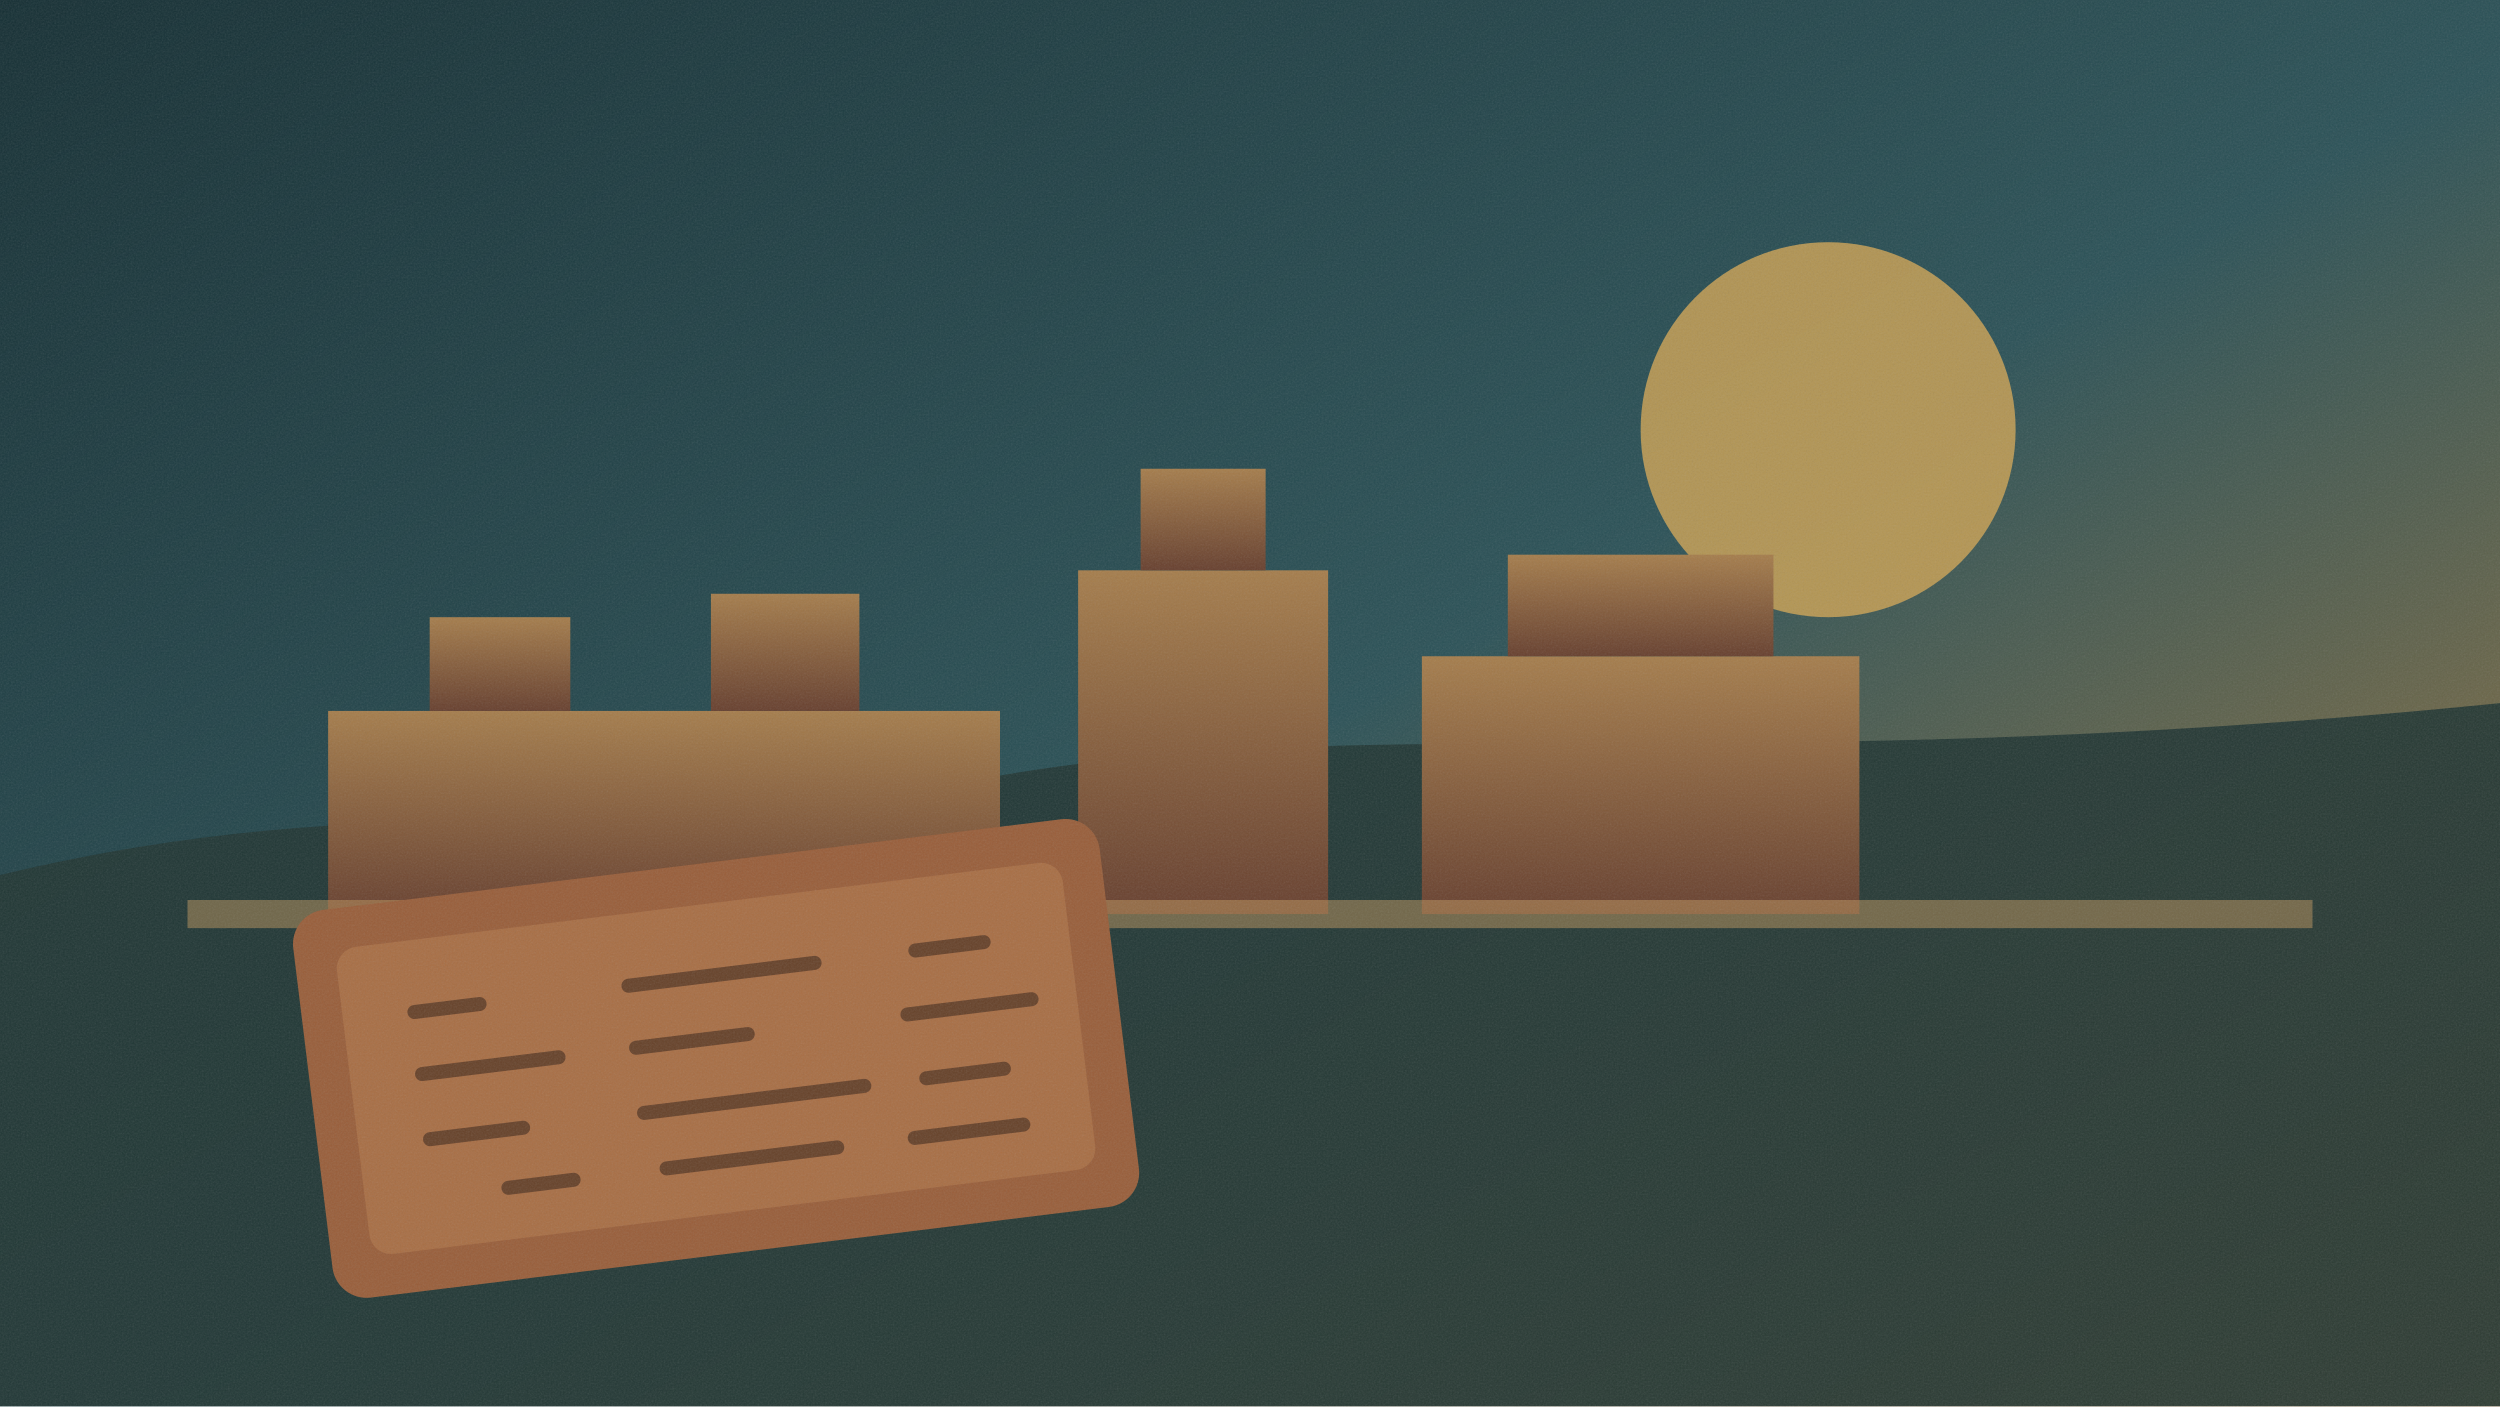
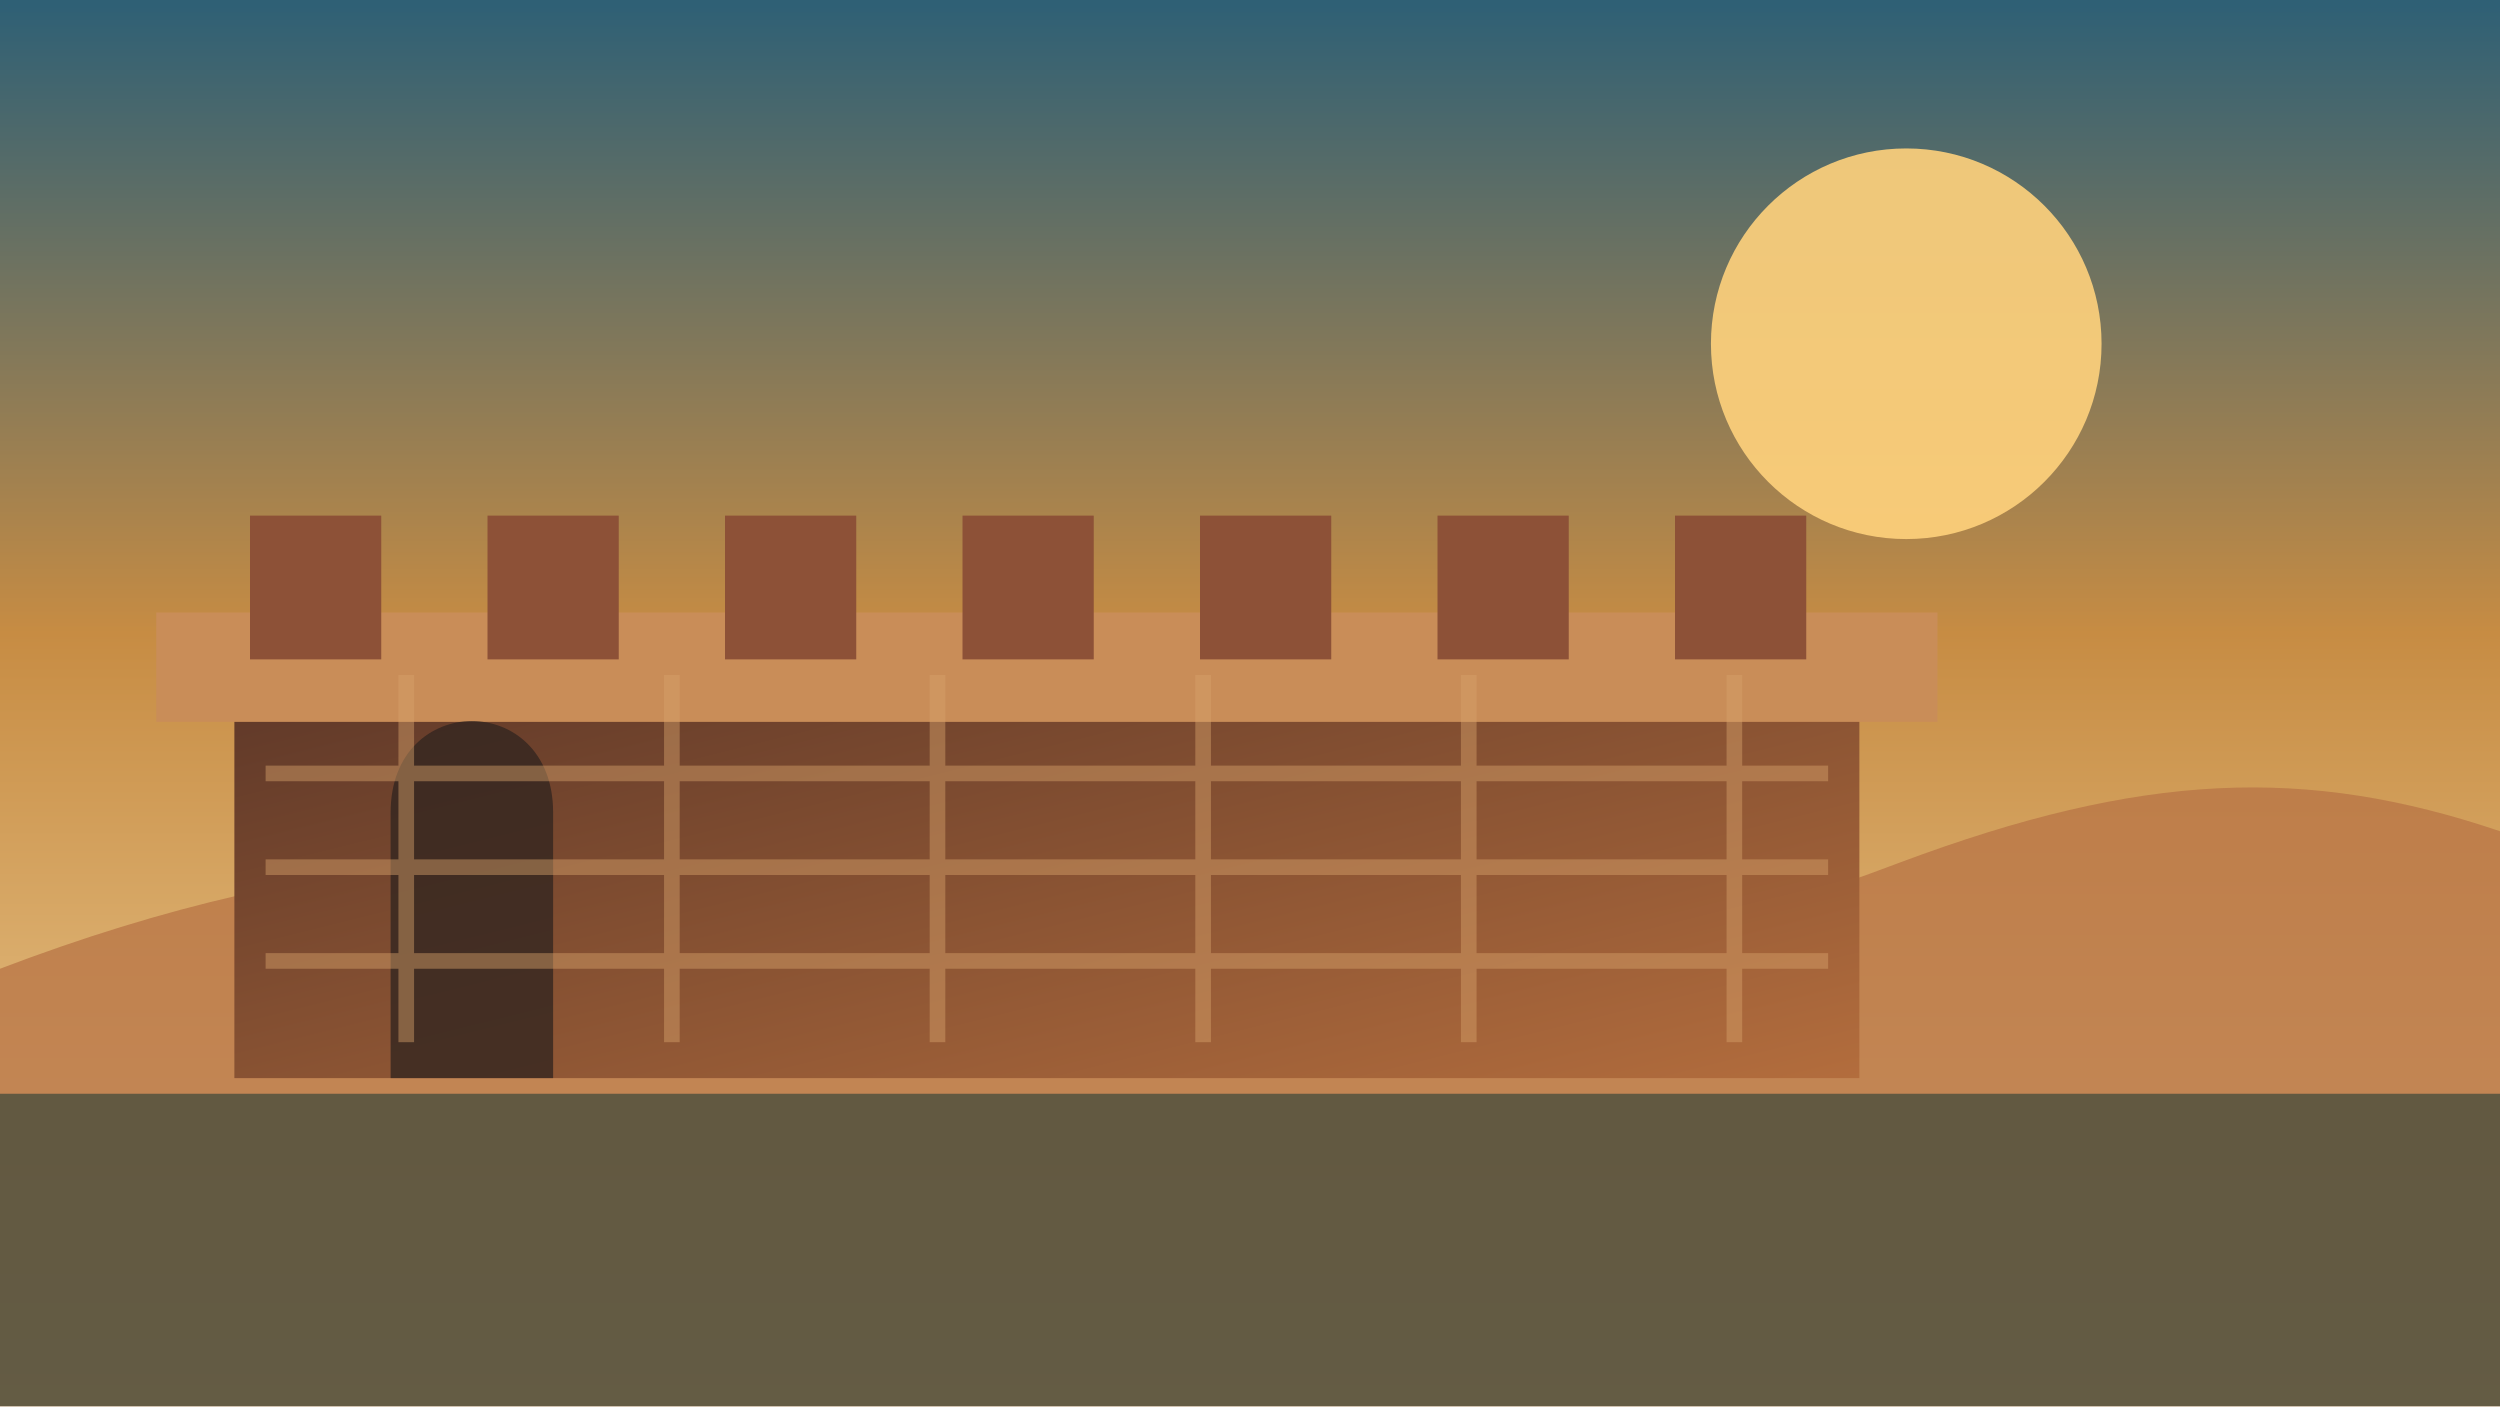
- <svg xmlns="http://www.w3.org/2000/svg" viewBox="0 0 1600 900" role="img" aria-labelledby="title desc">
+ <svg xmlns="http://www.w3.org/2000/svg" viewBox="0 0 1600 900" role="img" aria-label="Illustrated ancient city wall at sunrise">
  <defs>
-     <linearGradient id="sky" x1="0" y1="0" x2="1" y2="1">
-       <stop offset="0" stop-color="#17353b" />
-       <stop offset="0.52" stop-color="#315f66" />
-       <stop offset="1" stop-color="#d89542" />
+     <linearGradient id="sky" x1="0" y1="0" x2="0" y2="1">
+       <stop stop-color="#2f6075" />
+       <stop offset=".45" stop-color="#c78c43" />
+       <stop offset="1" stop-color="#f3d7a1" />
    </linearGradient>
-     <linearGradient id="stone" x1="0" y1="0" x2="0" y2="1">
-       <stop offset="0" stop-color="#c89558" />
-       <stop offset="1" stop-color="#7b4934" />
+     <linearGradient id="shade" x1="0" y1="0" x2="1" y2="1">
+       <stop stop-color="#5d3728" />
+       <stop offset="1" stop-color="#b36d3d" />
    </linearGradient>
-     <filter id="grain">
-       <feTurbulence type="fractalNoise" baseFrequency="0.9" numOctaves="2" stitchTiles="stitch" />
-       <feColorMatrix type="saturate" values="0" />
-       <feComponentTransfer>
-         <feFuncA type="table" tableValues="0 0.16" />
-       </feComponentTransfer>
-     </filter>
  </defs>
  <rect width="1600" height="900" fill="url(#sky)" />
-   <circle cx="1170" cy="275" r="120" fill="#f1bf63" opacity="0.86" />
-   <path d="M0 560 C250 500 390 545 620 500 C870 452 1100 500 1600 450 L1600 900 L0 900 Z" fill="#253d3a" opacity="0.9" />
-   <g fill="url(#stone)">
-     <path d="M690 365 h160 v220 h-160z" />
-     <path d="M730 300 h80 v65 h-80z" />
-     <path d="M910 420 h280 v165 h-280z" />
-     <path d="M965 355 h170 v65 h-170z" />
-     <path d="M210 455 h430 v130 h-430z" />
-     <path d="M275 395 h90 v60 h-90z" />
-     <path d="M455 380 h95 v75 h-95z" />
+   <circle cx="1220" cy="220" r="125" fill="#ffd27c" opacity=".9" />
+   <path d="M0 620c210-80 390-90 590-38 230 58 416 50 626-30 155-58 260-62 384-20v368H0z" fill="#b87445" opacity=".75" />
+   <path d="M150 430h1040v260H150z" fill="url(#shade)" />
+   <path d="M100 392h1140v70H100z" fill="#c98d58" />
+   <g fill="#8d5137">
+     <rect x="160" y="330" width="84" height="92" />
+     <rect x="312" y="330" width="84" height="92" />
+     <rect x="464" y="330" width="84" height="92" />
+     <rect x="616" y="330" width="84" height="92" />
+     <rect x="768" y="330" width="84" height="92" />
+     <rect x="920" y="330" width="84" height="92" />
+     <rect x="1072" y="330" width="84" height="92" />
  </g>
-   <path d="M120 585 H1480" stroke="#e7b36d" stroke-width="18" opacity="0.5" />
-   <g transform="translate(185 585) rotate(-7)">
-     <rect x="0" y="0" width="520" height="250" rx="22" fill="#b86f43" />
-     <rect x="26" y="26" width="468" height="198" rx="14" fill="#d28a55" opacity="0.72" />
-     <g stroke="#573320" stroke-width="9" stroke-linecap="round" opacity="0.68">
-       <path d="M72 72 l42 0 M72 112 l88 0 M72 154 l60 0 M210 72 l120 0 M210 112 l72 0 M210 154 l142 0 M395 72 l44 0 M385 112 l80 0 M392 154 l50 0" />
-       <path d="M118 191 l42 0 M220 191 l110 0 M380 191 l70 0" />
-     </g>
+   <path d="M250 690V520c0-78 104-78 104 0v170z" fill="#33251f" opacity=".8" />
+   <g stroke="#d7a16a" stroke-width="10" opacity=".45">
+     <path d="M170 495h1000M170 555h1000M170 615h1000" />
+     <path d="M260 432v235M430 432v235M600 432v235M770 432v235M940 432v235M1110 432v235" />
  </g>
-   <rect width="1600" height="900" filter="url(#grain)" />
-   <rect width="1600" height="900" fill="#101718" opacity="0.18" />
+   <rect y="700" width="1600" height="200" fill="#263d36" opacity=".62" />
</svg>
